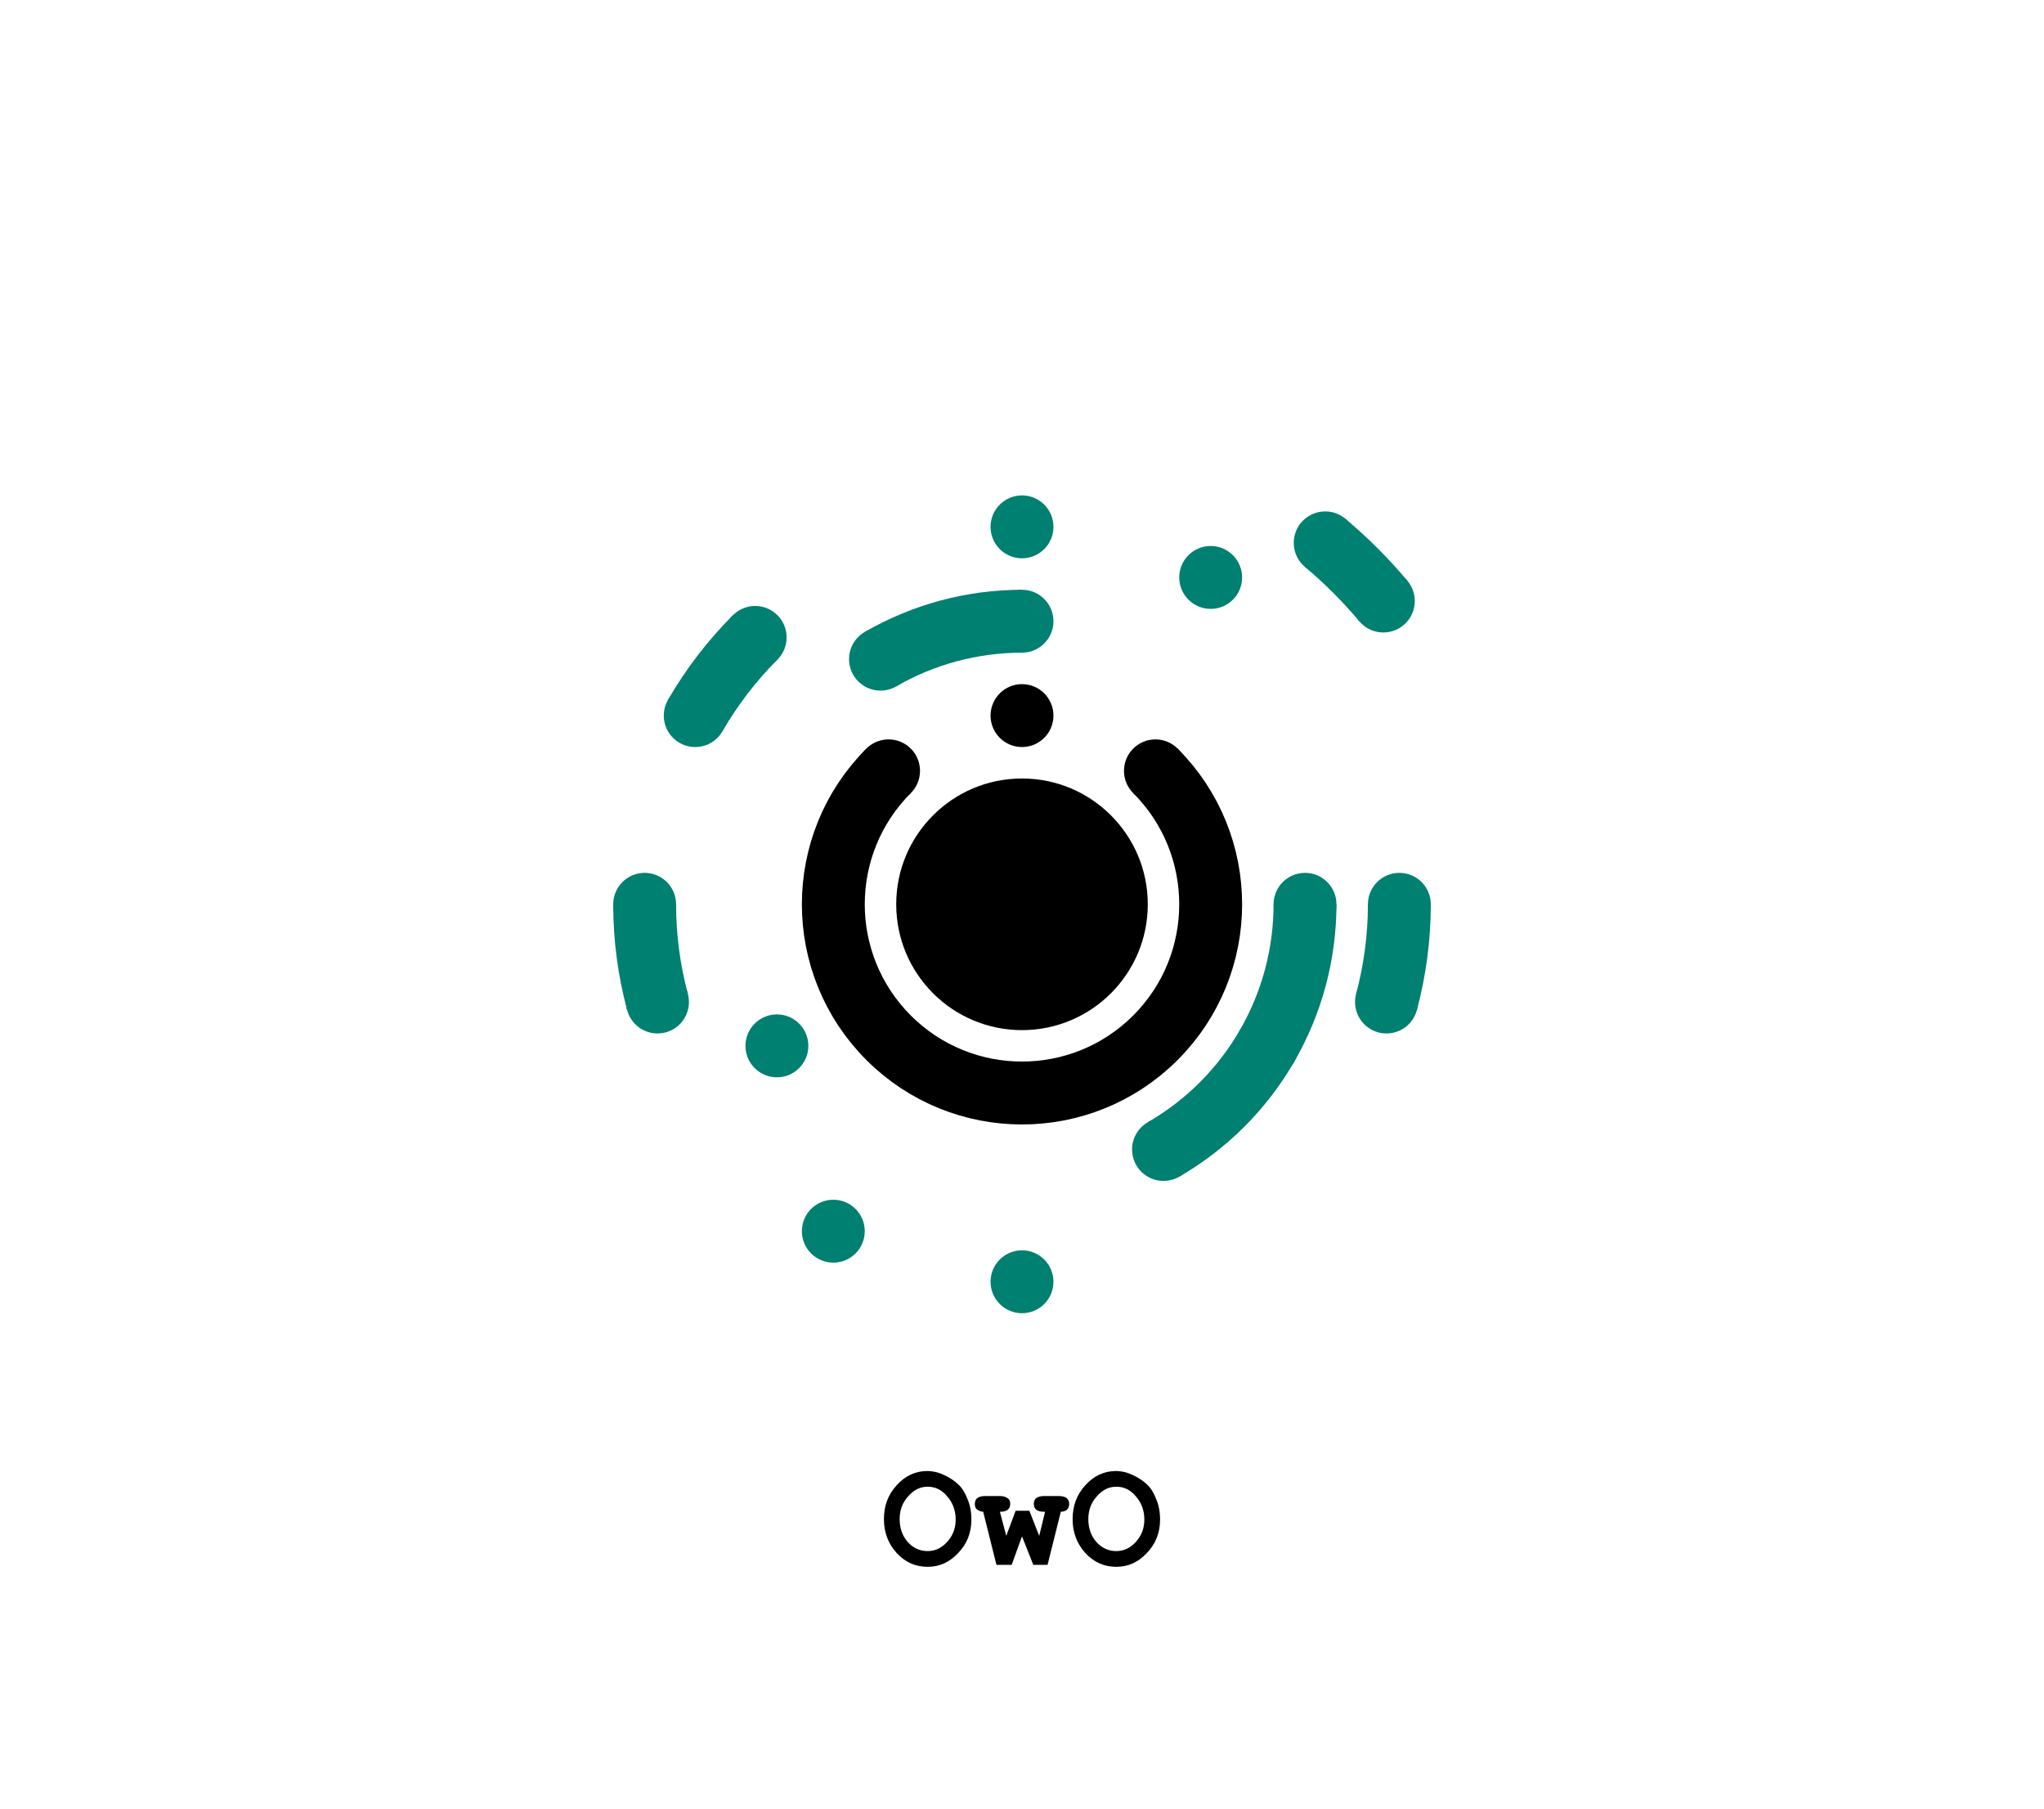
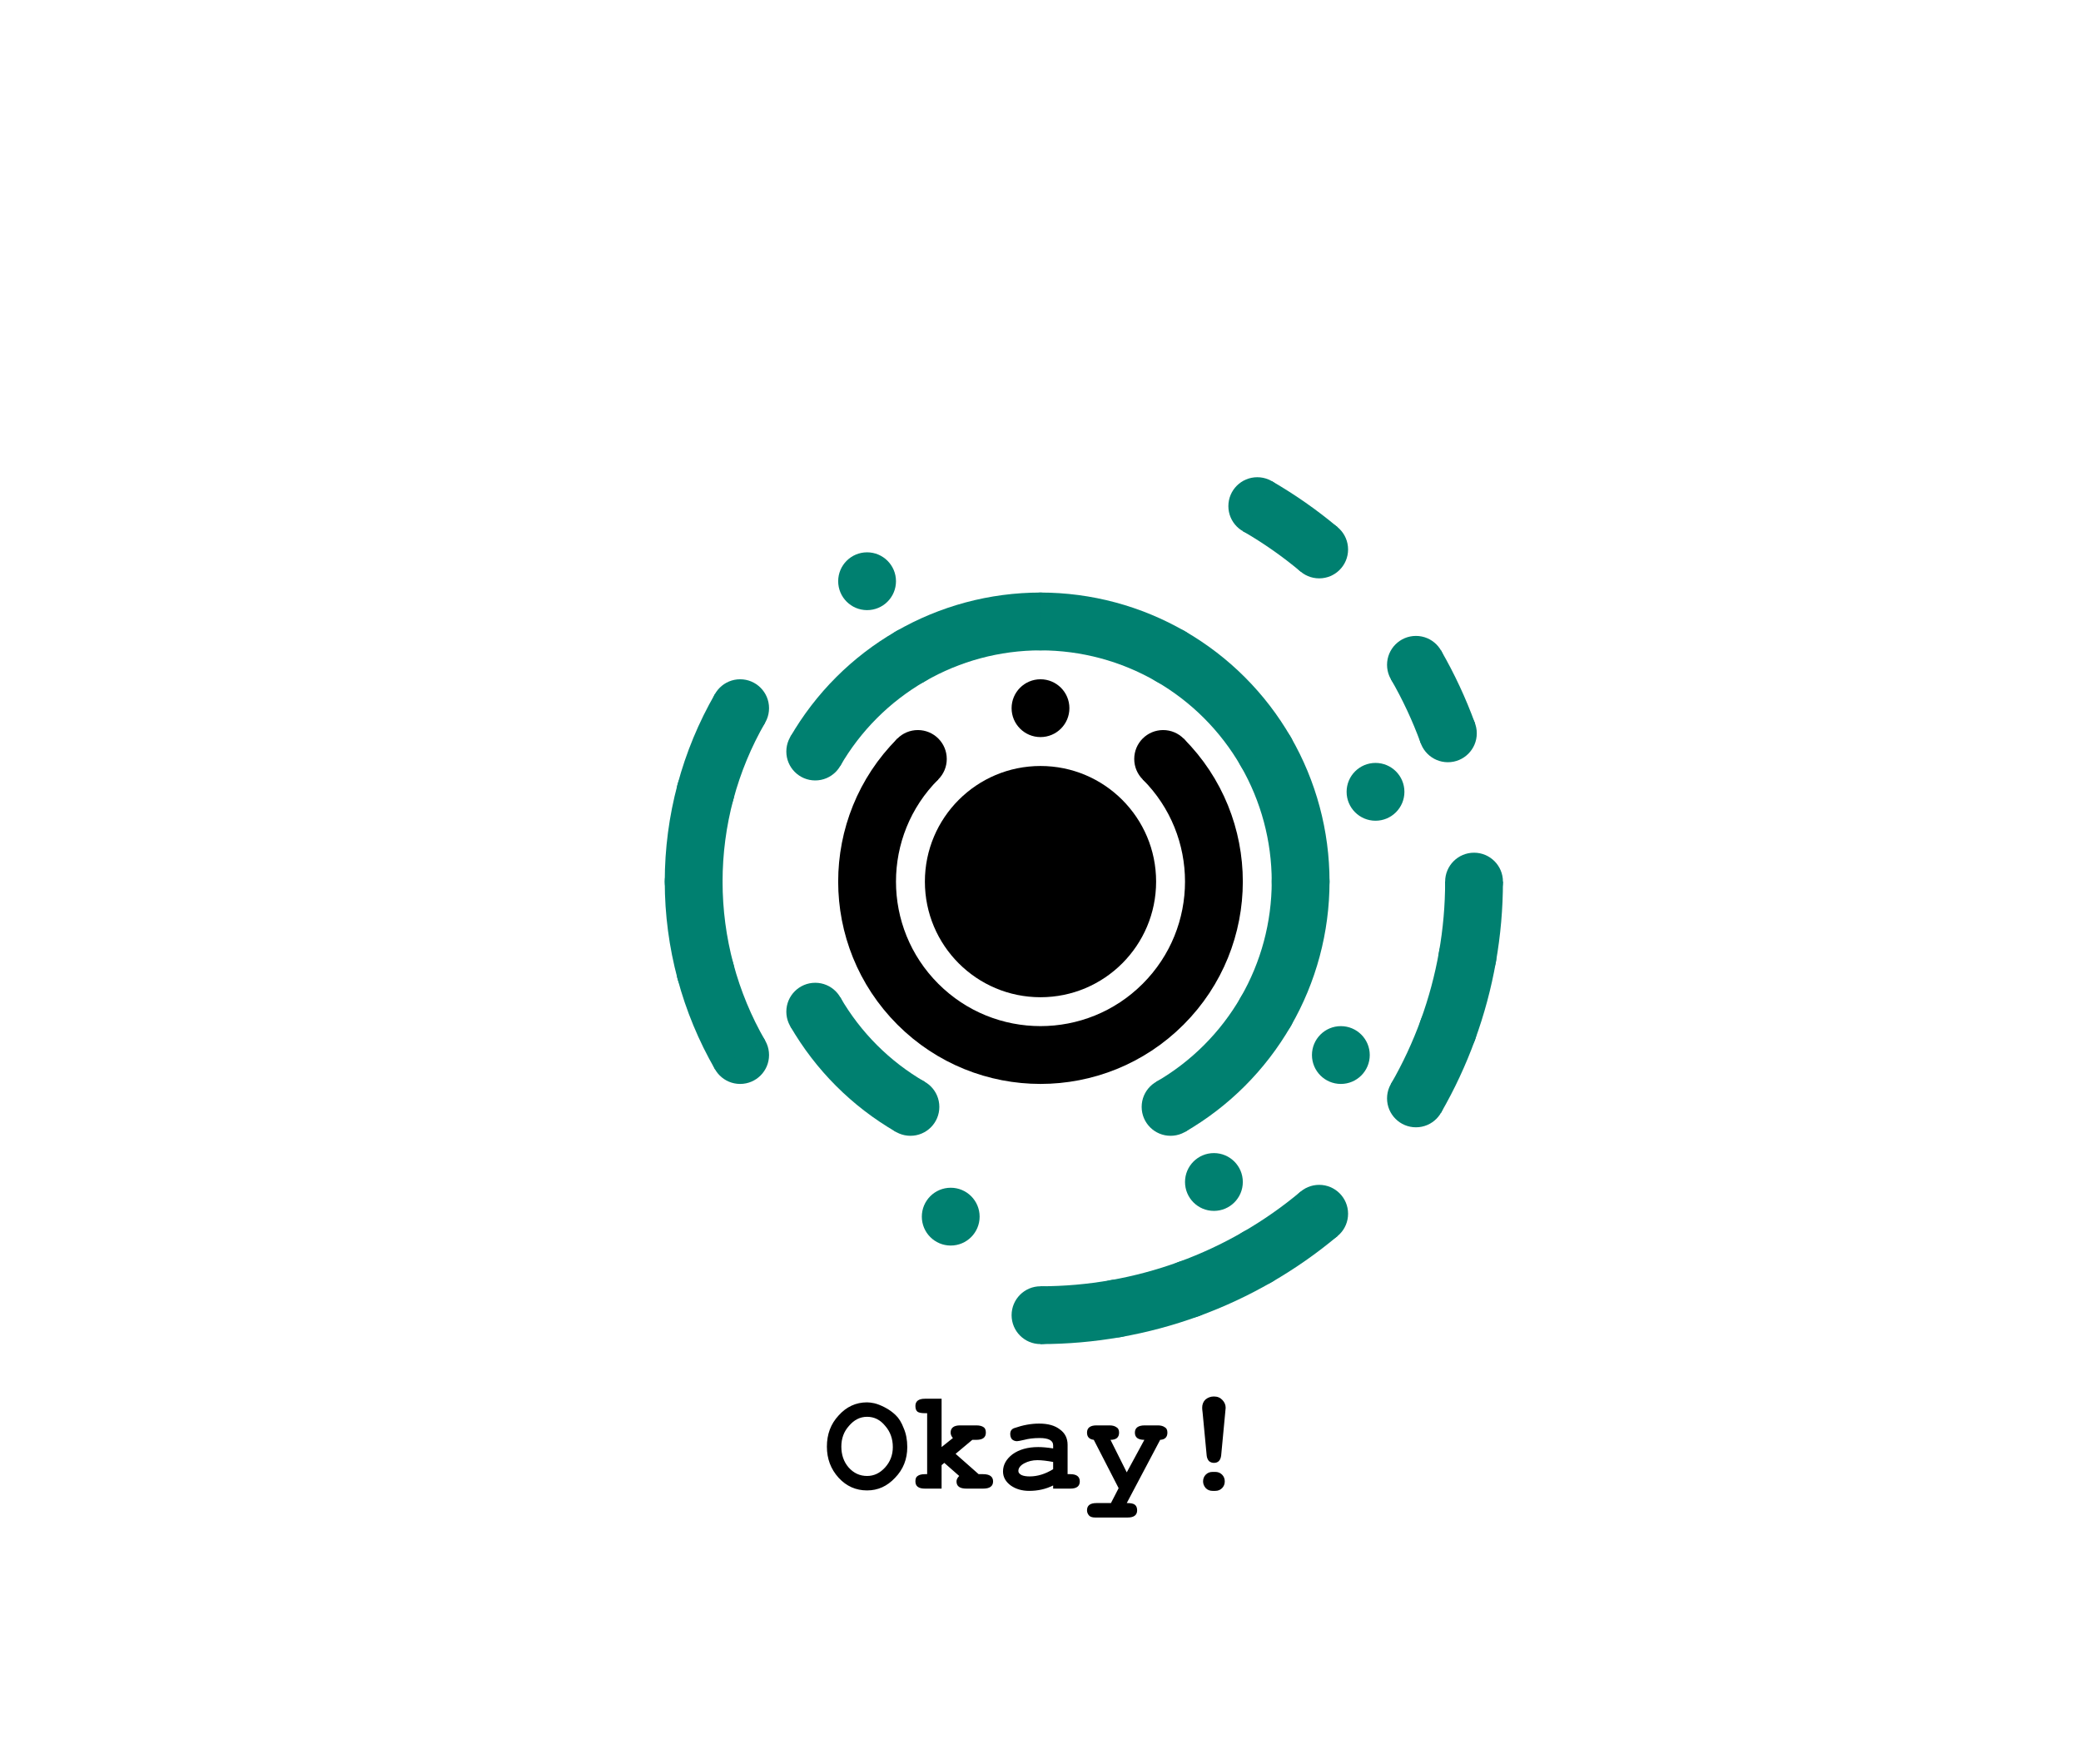
- <svg xmlns="http://www.w3.org/2000/svg" baseProfile="full" height="100%" version="1.1" viewBox="-32.5,-28.75,65.0,57.5" width="100%">
+ <svg xmlns="http://www.w3.org/2000/svg" baseProfile="full" height="100%" version="1.1" viewBox="-36.0,-30.5,72.0,61.0" width="100%">
  <defs>
    <style type="text/css">@font-face {
    font-family: 'FreeMono';
    src: url('FreeMono.ttf');
}

text {
    font-family: 'FreeMono';
}
</style>
  </defs>
  <g fill="#008070" id="shapes">
    <circle cx="5.51091059616309e-16" cy="-9.0" r="1.0" />
+     <path d="M 4.5 -7.794 A 9 9 0 0 0 5.51091059616309e-16 -9.0" fill="none" stroke="#008070" stroke-width="2" />
+     <circle cx="4.5" cy="-7.794" r="1.0" />
+     <path d="M 7.794 -4.5 A 9 9 0 0 0 4.5 -7.794" fill="none" stroke="#008070" stroke-width="2" />
+     <circle cx="7.794" cy="-4.5" r="1.0" />
+     <path d="M 9.0 0.0 A 9 9 0 0 0 7.794 -4.5" fill="none" stroke="#008070" stroke-width="2" />
    <circle cx="9.0" cy="0.0" r="1.0" />
    <path d="M 7.794 4.5 A 9 9 0 0 0 9.0 0.0" fill="none" stroke="#008070" stroke-width="2" />
    <circle cx="7.794" cy="4.5" r="1.0" />
    <path d="M 4.5 7.794 A 9 9 0 0 0 7.794 4.5" fill="none" stroke="#008070" stroke-width="2" />
    <circle cx="4.5" cy="7.794" r="1.0" />
+     <circle cx="-4.5" cy="7.794" r="1.0" />
+     <path d="M -7.794 4.5 A 9 9 0 0 0 -4.5 7.794" fill="none" stroke="#008070" stroke-width="2" />
    <circle cx="-7.794" cy="4.5" r="1.0" />
+     <circle cx="-7.794" cy="-4.5" r="1.0" />
+     <path d="M -4.5 -7.794 A 9 9 0 0 0 -7.794 -4.5" fill="none" stroke="#008070" stroke-width="2" />
    <circle cx="-4.5" cy="-7.794" r="1.0" />
    <path d="M -1.6532731788489267e-15 -9.0 A 9 9 0 0 0 -4.5 -7.794" fill="none" stroke="#008070" stroke-width="2" />
-     <circle cx="7.347880794884119e-16" cy="-12.0" r="1.0" />
-     <circle cx="6" cy="-10.392" r="1.0" />
-     <circle cx="12.0" cy="0.0" r="1.0" />
-     <path d="M 11.591 3.106 A 12 12 0 0 0 12.0 0.0" fill="none" stroke="#008070" stroke-width="2" />
-     <circle cx="11.591" cy="3.106" r="1.0" />
-     <circle cx="7.347880794884119e-16" cy="12.0" r="1.0" />
-     <circle cx="-6" cy="10.392" r="1.0" />
+     <circle cx="11.591" cy="-3.106" r="1.0" />
+     <circle cx="10.392" cy="6" r="1.0" />
+     <circle cx="6" cy="10.392" r="1.0" />
+     <circle cx="-3.106" cy="11.591" r="1.0" />
+     <circle cx="-10.392" cy="6" r="1.0" />
+     <path d="M -11.591 3.106 A 12 12 0 0 0 -10.392 6" fill="none" stroke="#008070" stroke-width="2" />
    <circle cx="-11.591" cy="3.106" r="1.0" />
    <path d="M -12.0 1.4695761589768238e-15 A 12 12 0 0 0 -11.591 3.106" fill="none" stroke="#008070" stroke-width="2" />
    <circle cx="-12.0" cy="1.4695761589768238e-15" r="1.0" />
+     <path d="M -11.591 -3.106 A 12 12 0 0 0 -12.0 1.4695761589768238e-15" fill="none" stroke="#008070" stroke-width="2" />
+     <circle cx="-11.591" cy="-3.106" r="1.0" />
+     <path d="M -10.392 -6 A 12 12 0 0 0 -11.591 -3.106" fill="none" stroke="#008070" stroke-width="2" />
    <circle cx="-10.392" cy="-6" r="1.0" />
-     <path d="M -8.485 -8.485 A 12 12 0 0 0 -10.392 -6" fill="none" stroke="#008070" stroke-width="2" />
-     <circle cx="-8.485" cy="-8.485" r="1.0" />
+     <circle cx="-6" cy="-10.392" r="1.0" />
+     <circle cx="7.5" cy="-12.99" r="1.0" />
+     <path d="M 9.642 -11.491 A 15 15 0 0 0 7.5 -12.99" fill="none" stroke="#008070" stroke-width="2" />
    <circle cx="9.642" cy="-11.491" r="1.0" />
-     <path d="M 11.491 -9.642 A 15 15 0 0 0 9.642 -11.491" fill="none" stroke="#008070" stroke-width="2" />
-     <circle cx="11.491" cy="-9.642" r="1.0" />
+     <circle cx="12.99" cy="-7.5" r="1.0" />
+     <path d="M 14.095 -5.13 A 15 15 0 0 0 12.99 -7.5" fill="none" stroke="#008070" stroke-width="2" />
+     <circle cx="14.095" cy="-5.13" r="1.0" />
+     <circle cx="15.0" cy="0.0" r="1.0" />
+     <path d="M 14.772 2.605 A 15 15 0 0 0 15.0 0.0" fill="none" stroke="#008070" stroke-width="2" />
+     <circle cx="14.772" cy="2.605" r="1.0" />
+     <path d="M 14.095 5.13 A 15 15 0 0 0 14.772 2.605" fill="none" stroke="#008070" stroke-width="2" />
+     <circle cx="14.095" cy="5.13" r="1.0" />
+     <path d="M 12.99 7.5 A 15 15 0 0 0 14.095 5.13" fill="none" stroke="#008070" stroke-width="2" />
+     <circle cx="12.99" cy="7.5" r="1.0" />
+     <circle cx="9.642" cy="11.491" r="1.0" />
+     <path d="M 7.5 12.99 A 15 15 0 0 0 9.642 11.491" fill="none" stroke="#008070" stroke-width="2" />
+     <circle cx="7.5" cy="12.99" r="1.0" />
+     <path d="M 5.13 14.095 A 15 15 0 0 0 7.5 12.99" fill="none" stroke="#008070" stroke-width="2" />
+     <circle cx="5.13" cy="14.095" r="1.0" />
+     <path d="M 2.605 14.772 A 15 15 0 0 0 5.13 14.095" fill="none" stroke="#008070" stroke-width="2" />
+     <circle cx="2.605" cy="14.772" r="1.0" />
+     <path d="M 9.18485099360515e-16 15.0 A 15 15 0 0 0 2.605 14.772" fill="none" stroke="#008070" stroke-width="2" />
+     <circle cx="9.18485099360515e-16" cy="15.0" r="1.0" />
    <circle cx="0" cy="0" fill="black" r="4" />
    <circle cx="0" cy="-6" fill="black" r="1.0" />
    <circle cx="4.243" cy="-4.243" fill="black" r="1.0" />
    <circle cx="-4.243" cy="-4.243" fill="black" r="1.0" />
    <path d="M -4.243 -4.243 A 6 6 0 1 0 4.243 -4.243" fill="none" stroke="black" stroke-width="2" />
  </g>
-   <text fill="black" style="font-size:5px; font-weight: bold; text-anchor: middle;" x="0" y="21">OwO</text>
+   <text fill="black" style="font-size:5px; font-weight: bold; text-anchor: middle;" x="0" y="21">Okay!</text>
</svg>
